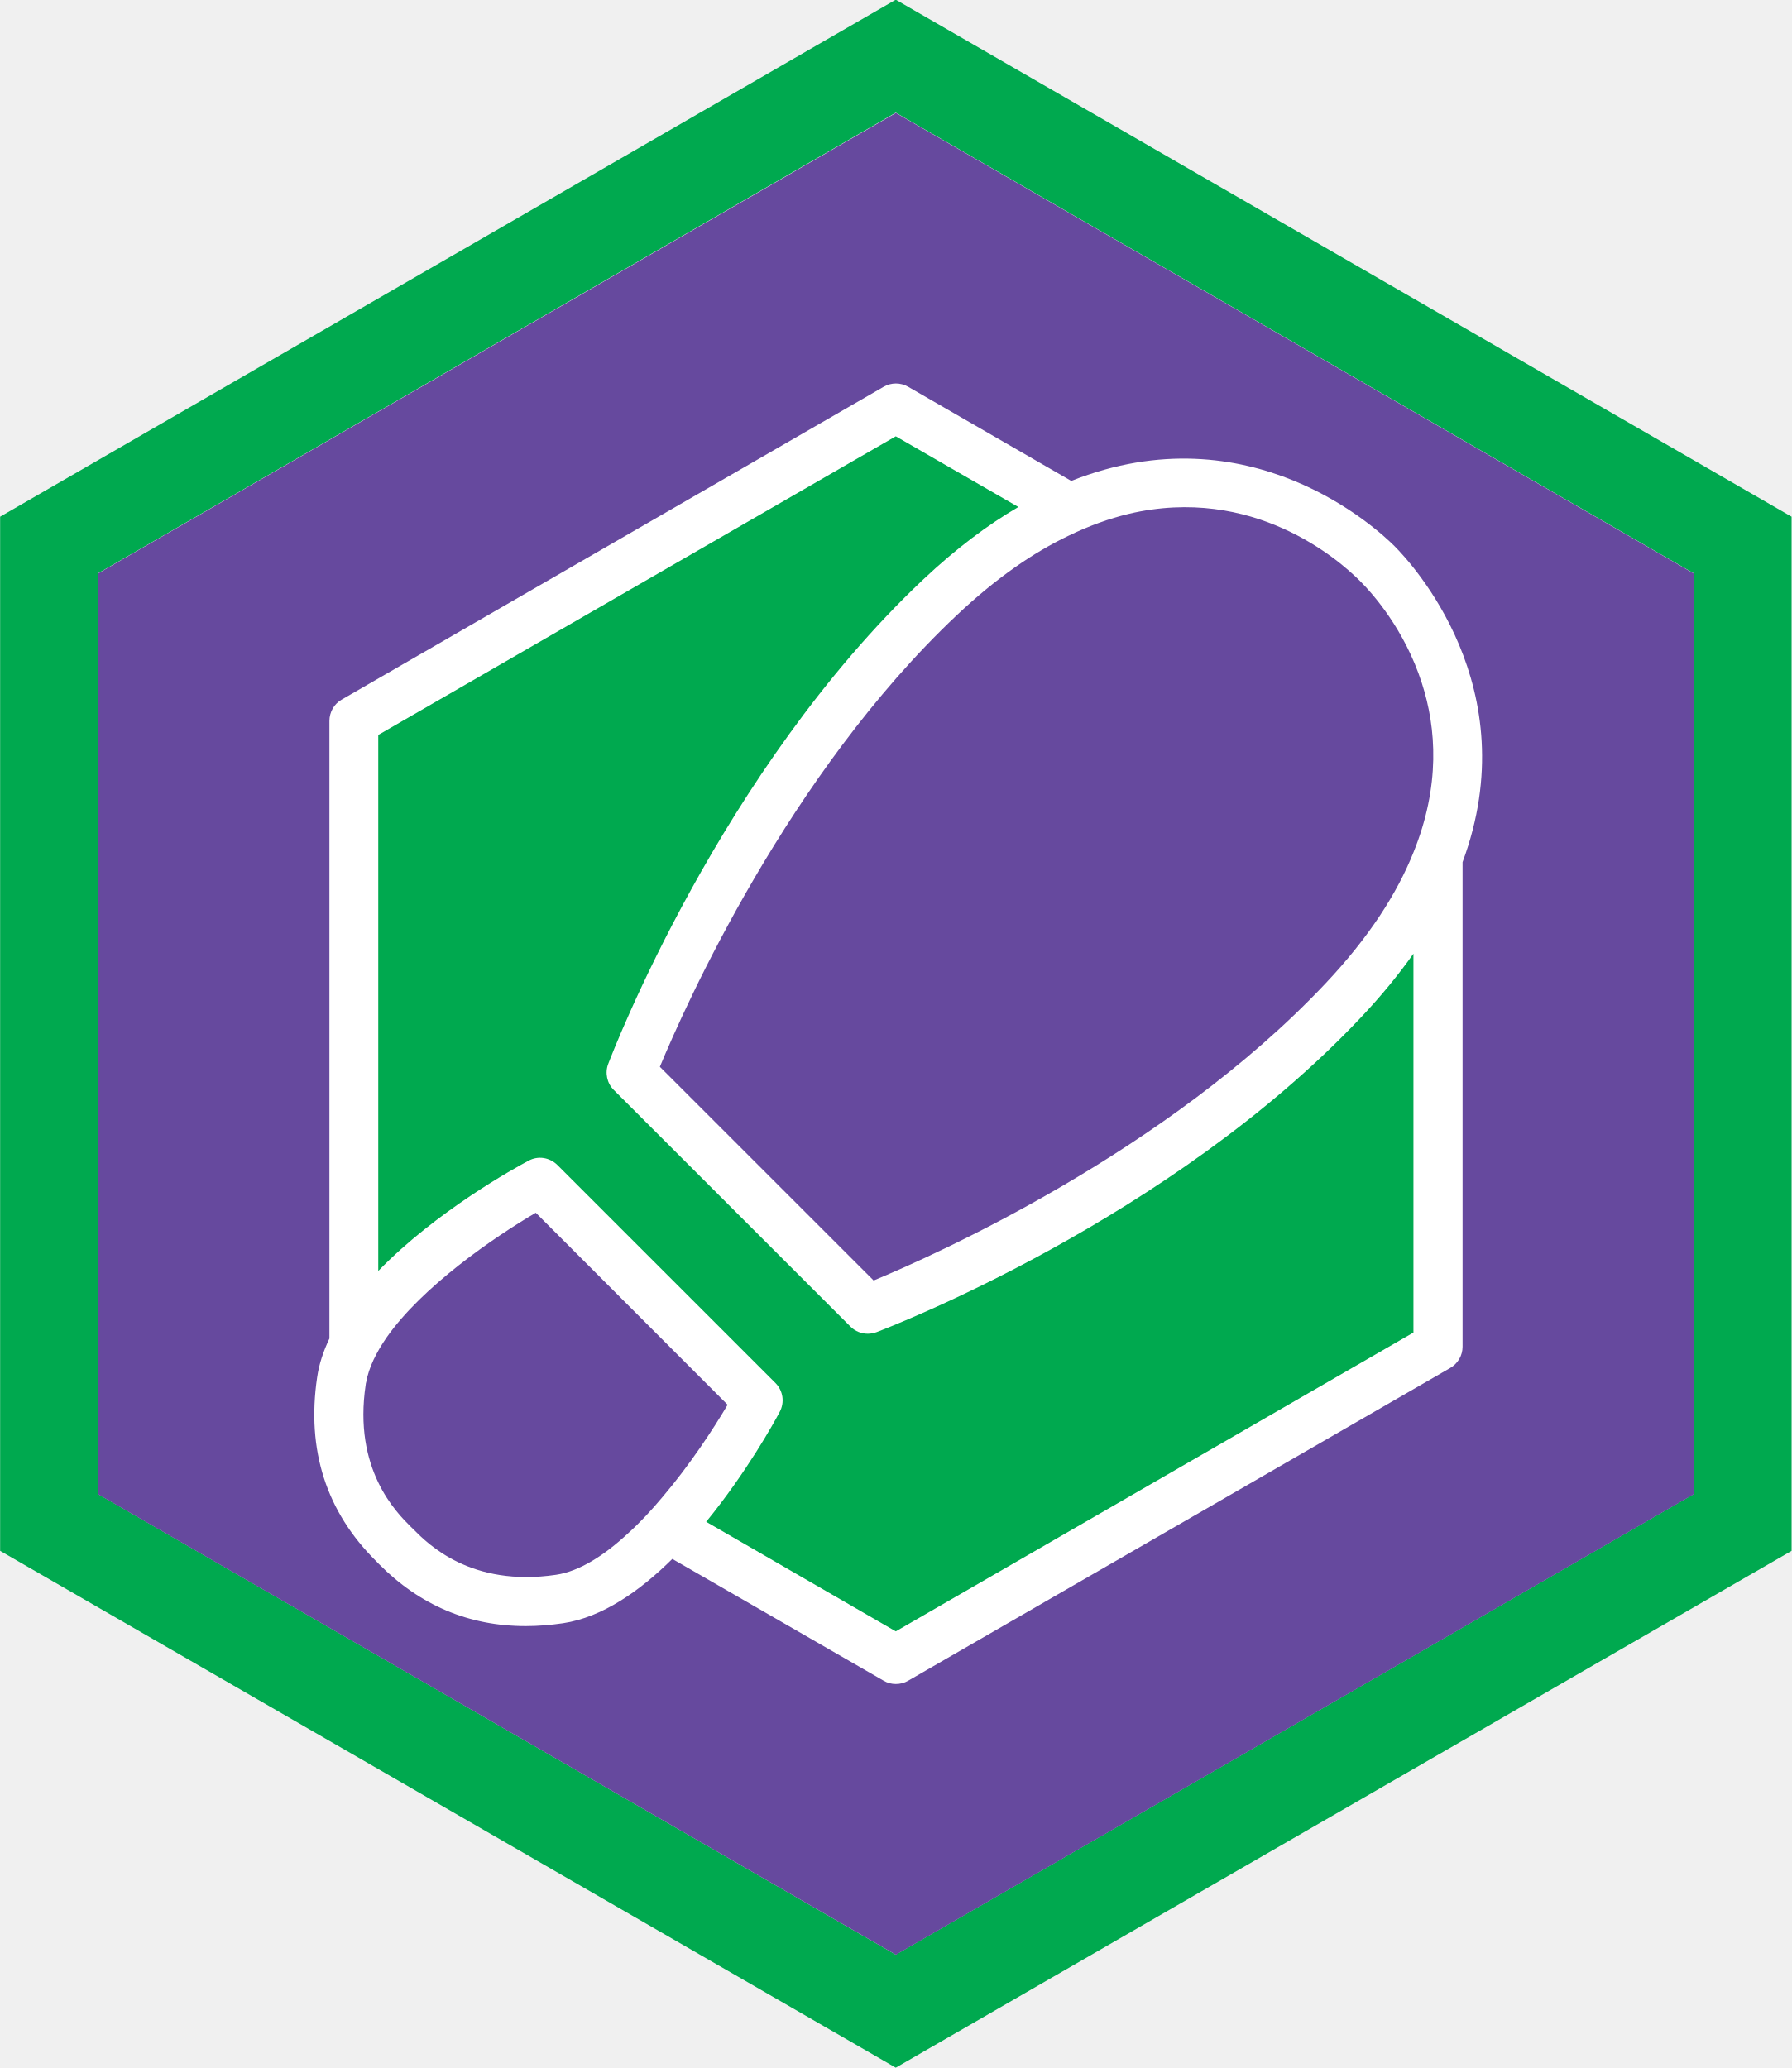
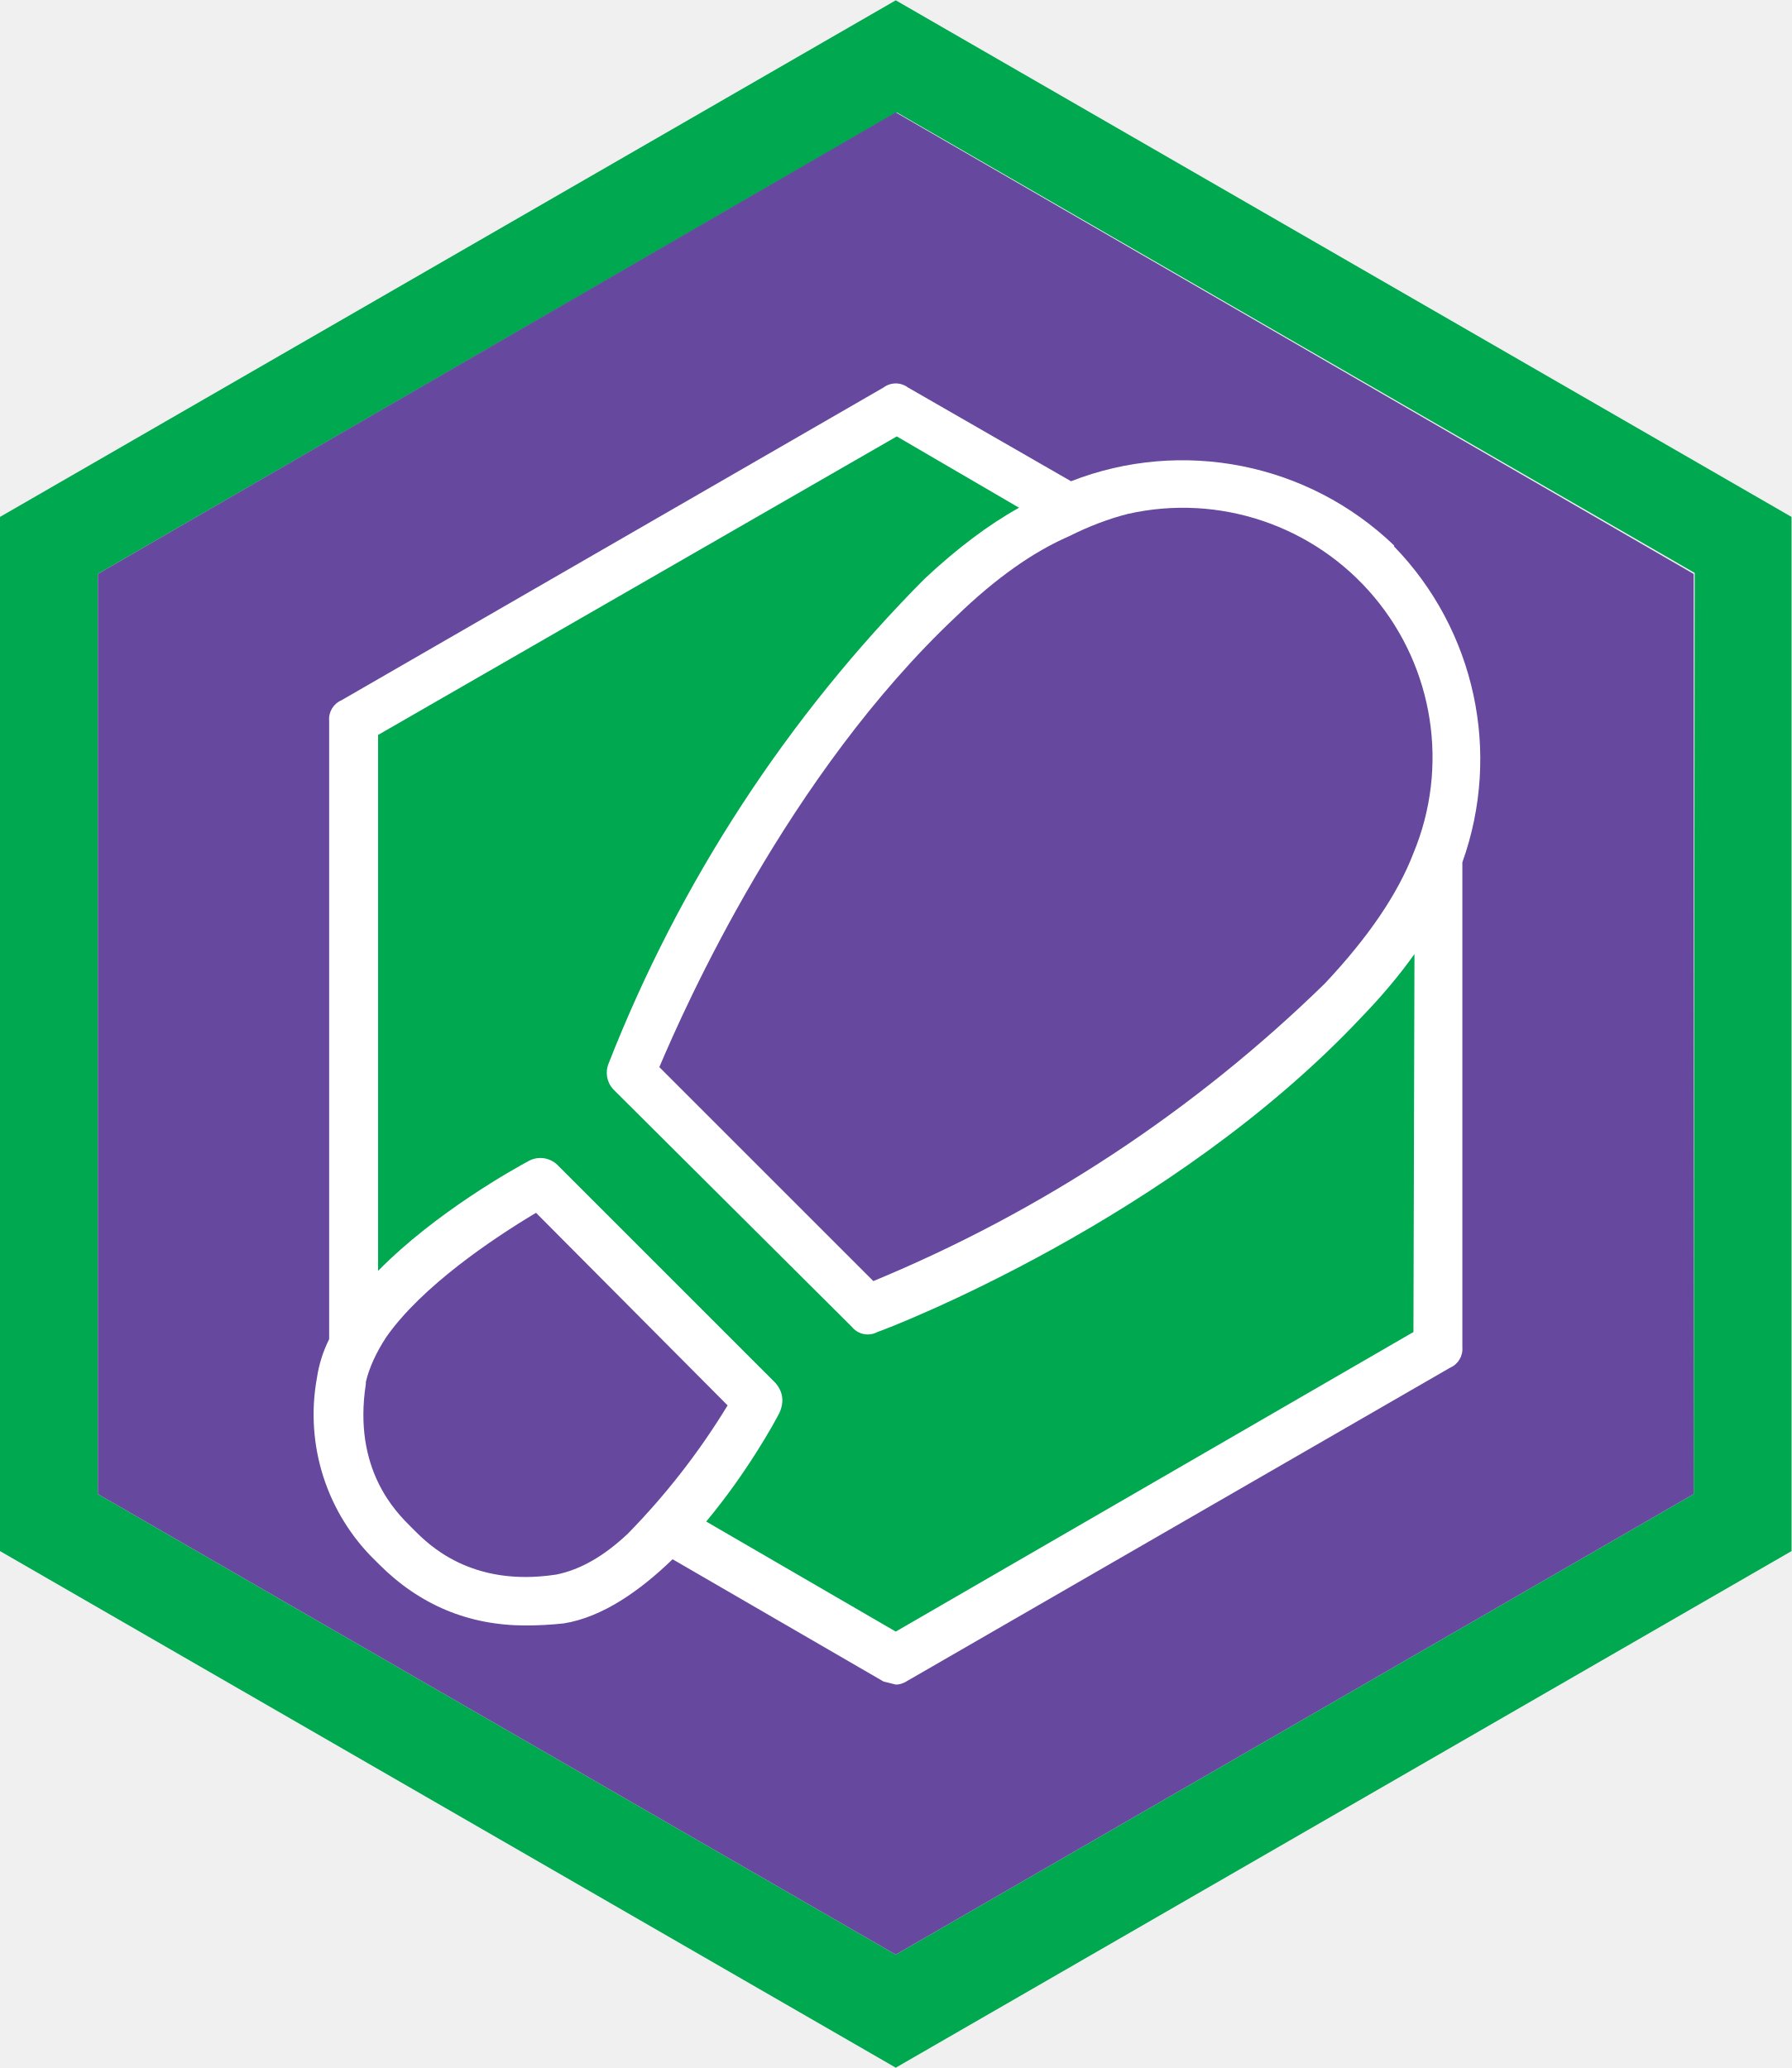
- <svg xmlns="http://www.w3.org/2000/svg" width="1757.8mm" height="2029.4mm" version="1.1" viewBox="0 0 17.578 20.294">
-   <g transform="translate(-24.342 -97.102)">
-     <g transform="matrix(.26458 0 0 .26458 129.21 -76.016)">
-       <path d="m-333.55 709.73-29.588 17.081-29.579-17.081v-34.156l29.579-17.083 29.588 17.083zm-29.588-55.429-33.214 19.176v38.357l33.214 19.169 33.221-19.169v-38.357z" fill="#00a94f" />
-       <path d="m-333.55 675.58-29.583-17.078-29.582 17.078v34.157l29.582 17.077 29.583-17.077z" fill="#66499e" />
-       <path d="m-343.03 686.07v18.192l-20.108 11.599-8.446-4.878c1.939-2.12 3.338-4.729 3.338-4.729l-8.088-8.088s-5.238 2.8-6.904 6.005v-23.12l20.1-11.608 6.456 3.731c-1.528 0.66-3.141 1.718-4.815 3.296-7.439 7.017-11.453 17.627-11.453 17.627l8.773 8.78s10.608-4.012 17.628-11.454c1.768-1.872 2.878-3.668 3.519-5.353" fill="#00a94f" />
-       <path d="m-343.94 685.93c-0.602 1.506-1.634 3.134-3.268 4.866-5.896 6.253-14.525 10.087-16.75 11.01l-7.928-7.926c0.925-2.226 4.757-10.854 11.012-16.751 1.455-1.371 2.832-2.32 4.135-2.942 0.776-0.377 1.524-0.642 2.235-0.814 4.61-1.089 7.795 1.7 8.576 2.482 0.47 0.467 1.661 1.8 2.302 3.8 0.54 1.671 0.686 3.808-0.314 6.275m0 17.807-19.197 11.083-7.031-4.064c1.494-1.829 2.526-3.695 2.724-4.072 0.192-0.353 0.129-0.787-0.152-1.072l-8.088-8.087c-0.291-0.289-0.725-0.353-1.072-0.161-0.487 0.256-3.423 1.872-5.573 4.089v-19.881l19.192-11.077 4.546 2.622c-1.134 0.66-2.315 1.545-3.532 2.692-7.504 7.082-11.51 17.525-11.68 17.969-0.125 0.33-0.042 0.711 0.205 0.959l8.783 8.782c0.173 0.172 0.404 0.262 0.639 0.262 0.109 0 0.218-0.02 0.321-0.057 0.443-0.168 10.889-4.167 17.974-11.681 0.755-0.8 1.395-1.587 1.941-2.358zm-31.798 8.985c-3.153 0.466-4.75-1.148-5.274-1.674l-0.116-0.113c-0.527-0.526-2.14-2.124-1.666-5.27 5e-3 -0.032 5e-3 -0.058 0.018-0.089 0.096-0.545 0.375-1.104 0.758-1.659 1.32-1.885 3.961-3.701 5.53-4.624l7.115 7.123c-0.546 0.923-1.403 2.23-2.404 3.409-0.408 0.488-0.838 0.954-1.288 1.359-0.869 0.807-1.793 1.409-2.673 1.538m31.094-38.156c-0.634-0.633-5.371-5.045-11.985-2.416l-6.051-3.493c-0.283-0.162-0.622-0.162-0.905 0l-20.107 11.608c-0.275 0.158-0.448 0.459-0.448 0.787v22.907c-0.224 0.469-0.386 0.949-0.456 1.439-0.397 2.691 0.334 4.984 2.195 6.825l0.1 0.103c1.52 1.531 3.34 2.299 5.442 2.299 0.45 0 0.909-0.038 1.386-0.107 1.452-0.218 2.845-1.194 4.049-2.385l7.839 4.519c0.14 0.083 0.295 0.121 0.448 0.121 0.162 0 0.314-0.038 0.457-0.121l20.106-11.602c0.281-0.161 0.456-0.462 0.456-0.787v-17.974c2.404-6.474-1.898-11.095-2.526-11.723" fill="#fff" />
-     </g>
-   </g>
+ <svg xmlns="http://www.w3.org/2000/svg" width="6643.65" height="7670.17" viewBox="0 0 17.58 20.29">
+   <path fill="#00a94f" d="m16.62 14.66-7.83 4.52-7.83-4.52V5.63L8.8 1.1l7.83 4.52zM8.79 0 0 5.07v10.15l8.79 5.07 8.79-5.07V5.07z" />
+   <path fill="#66499e" d="M16.62 5.63 8.79 1.1.96 5.63v9.03l7.83 4.52 7.83-4.52z" />
+   <path fill="#00a94f" d="M14.1 8.4v4.82L8.8 16.28 6.55 15c.52-.56.89-1.25.89-1.25L5.3 11.6s-1.39.74-1.83 1.6V7.06L8.8 4l1.7.99q-.6.25-1.27.87C7.25 7.72 6.2 10.53 6.2 10.53l2.32 2.32s2.81-1.06 4.67-3.03q.69-.75.93-1.42" />
+   <path fill="#fff" d="M13.87 8.37q-.23.6-.87 1.28a14 14 0 0 1-4.43 2.92l-2.1-2.1c.25-.59 1.26-2.87 2.92-4.43q.57-.55 1.1-.78.3-.15.58-.22a2.45 2.45 0 0 1 2.8 3.33m0 4.7-5.08 2.94-1.86-1.08c.4-.48.67-.97.72-1.07q.07-.16-.04-.29l-2.14-2.14a.24.24 0 0 0-.28-.04c-.13.07-.91.5-1.48 1.08V7.21L8.8 4.28l1.2.7q-.45.25-.93.7a14 14 0 0 0-3.1 4.76.24.24 0 0 0 .06.26l2.33 2.32a.2.2 0 0 0 .25.05c.12-.04 2.88-1.1 4.75-3.09q.3-.31.52-.62zm-8.41 2.38c-.84.13-1.26-.3-1.4-.44l-.03-.03c-.14-.14-.57-.56-.44-1.4v-.02q.05-.21.2-.44c.35-.5 1.05-.97 1.47-1.22l1.88 1.89a7 7 0 0 1-.98 1.26q-.35.33-.7.4m8.22-10.1a3 3 0 0 0-3.17-.63l-1.6-.92a.2.2 0 0 0-.24 0L3.35 6.87a.2.2 0 0 0-.12.2v6.07q-.09.18-.12.38a2 2 0 0 0 .58 1.8l.03.03q.6.6 1.44.6.18 0 .37-.02c.38-.06.75-.32 1.07-.63l2.07 1.2.12.03q.06 0 .12-.04l5.32-3.07a.2.2 0 0 0 .12-.2V8.46a3 3 0 0 0-.67-3.1" />
</svg>
